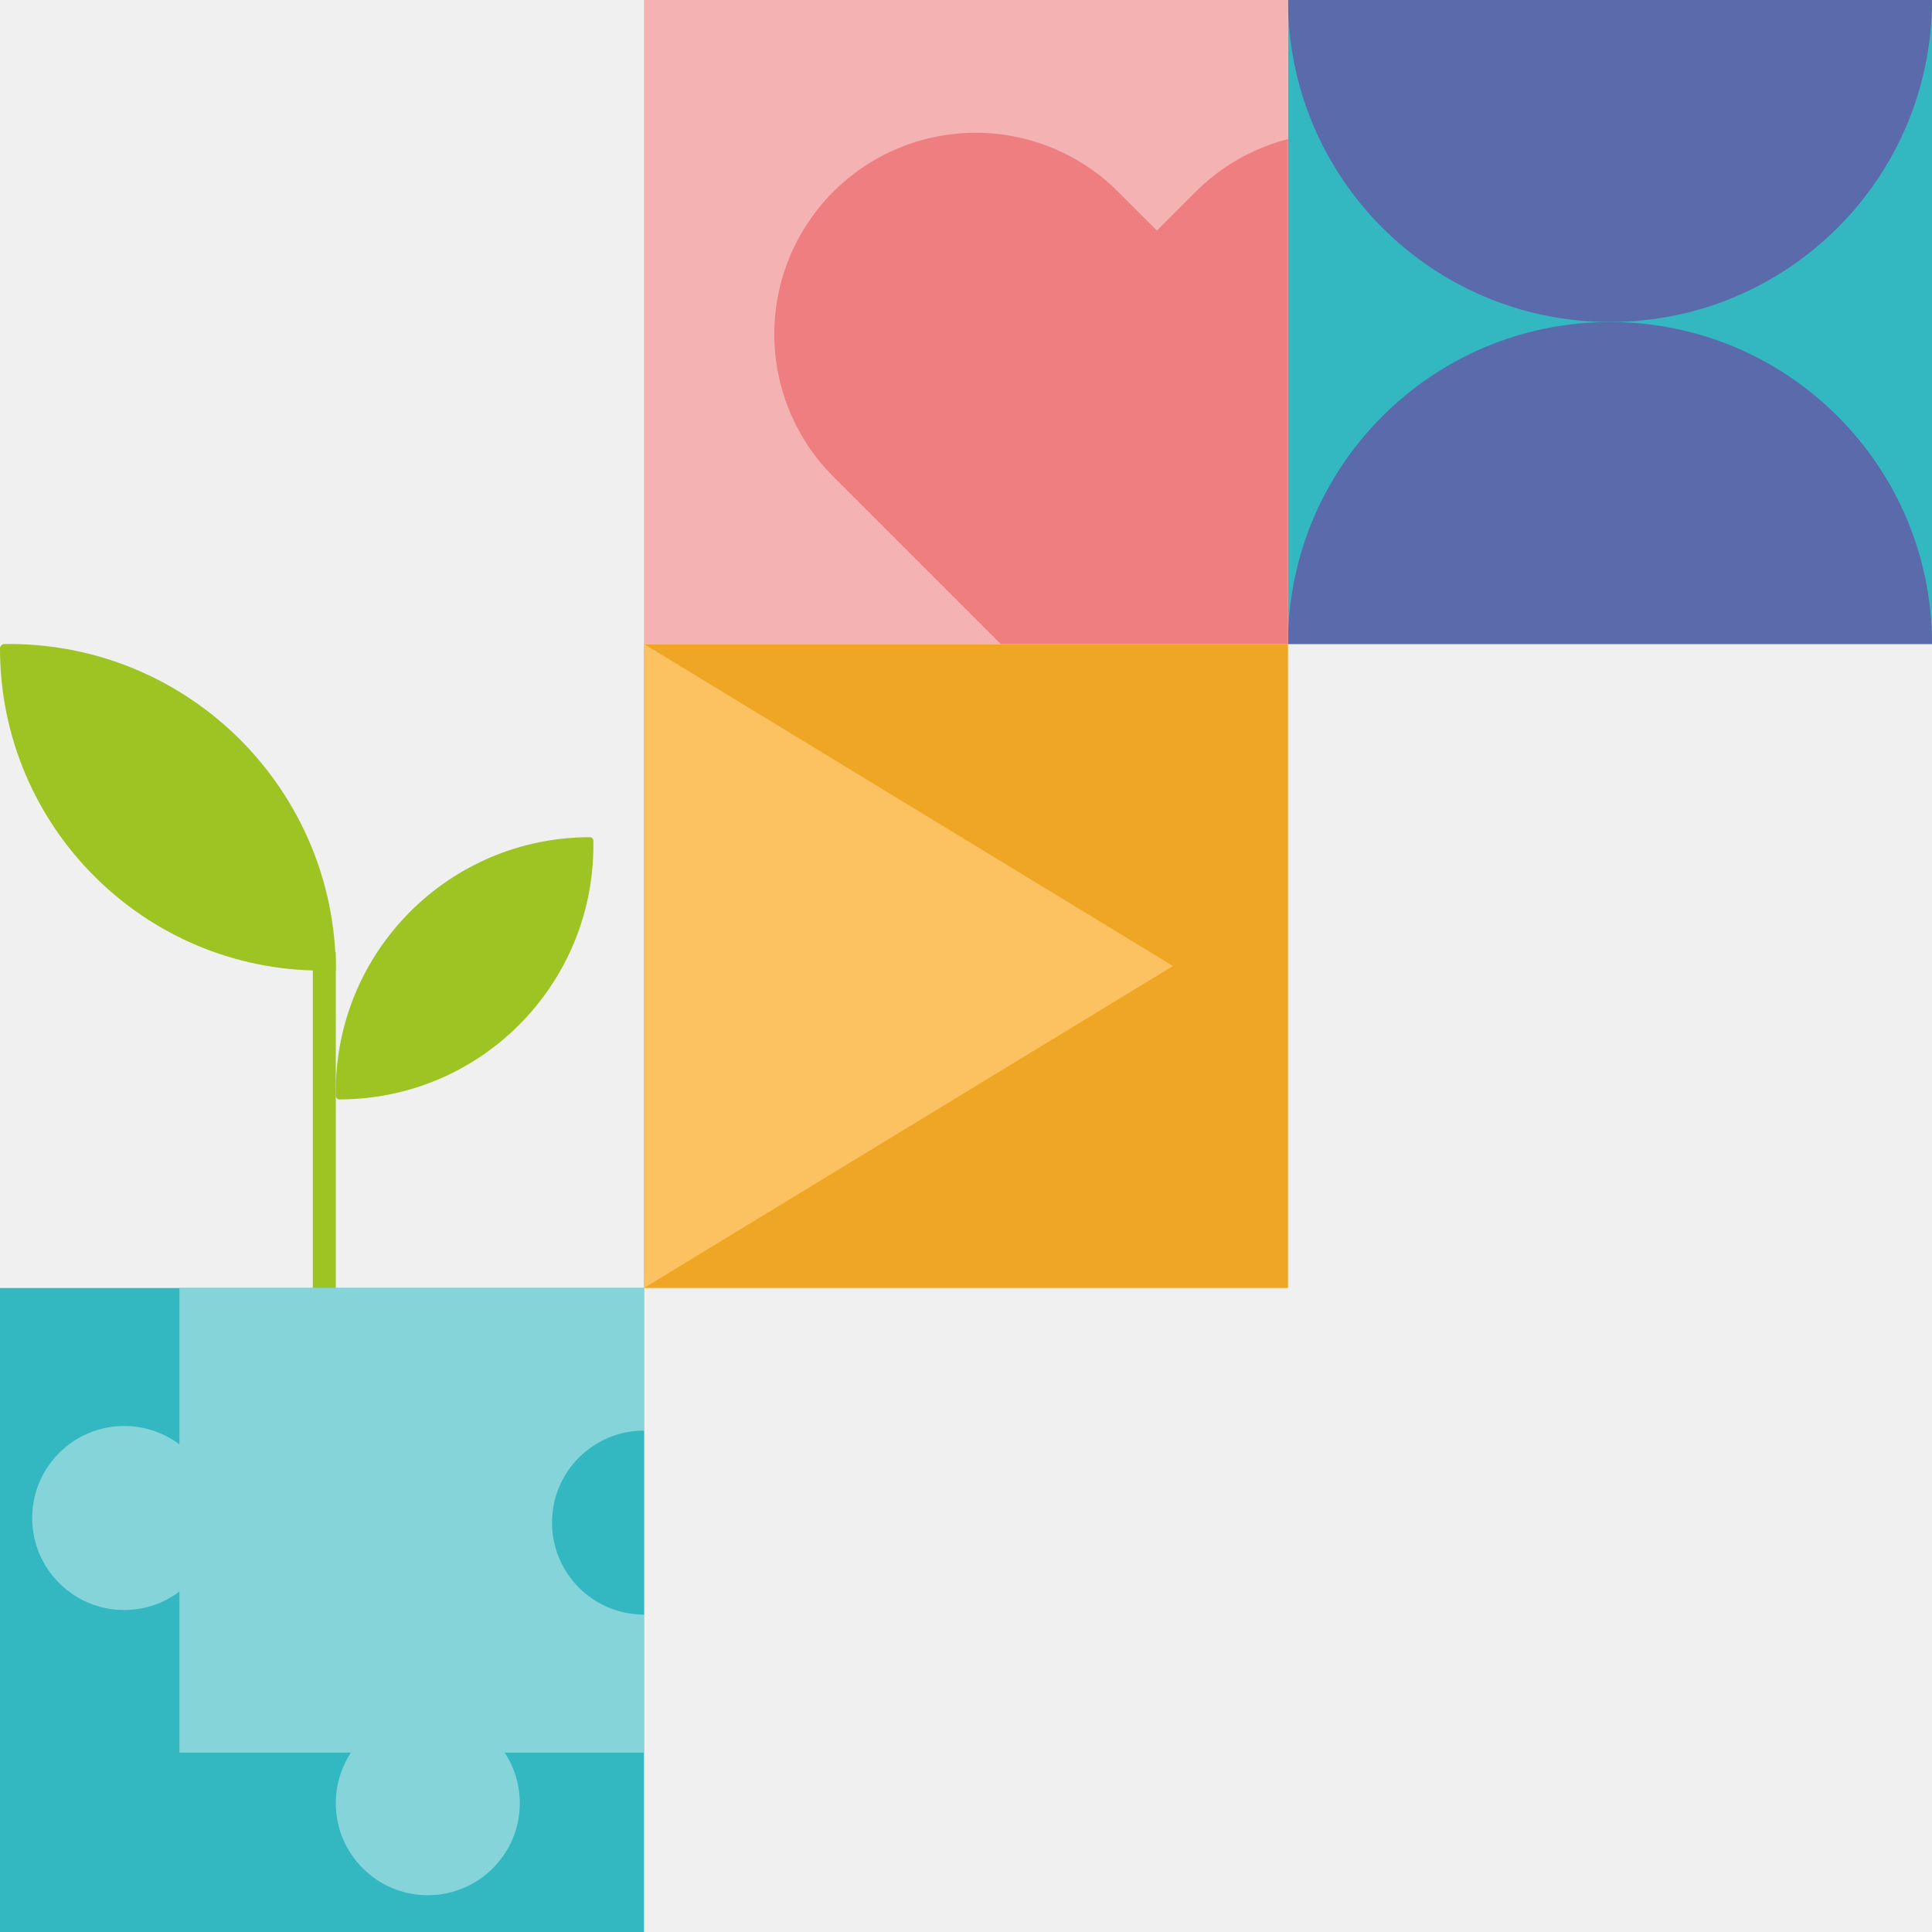
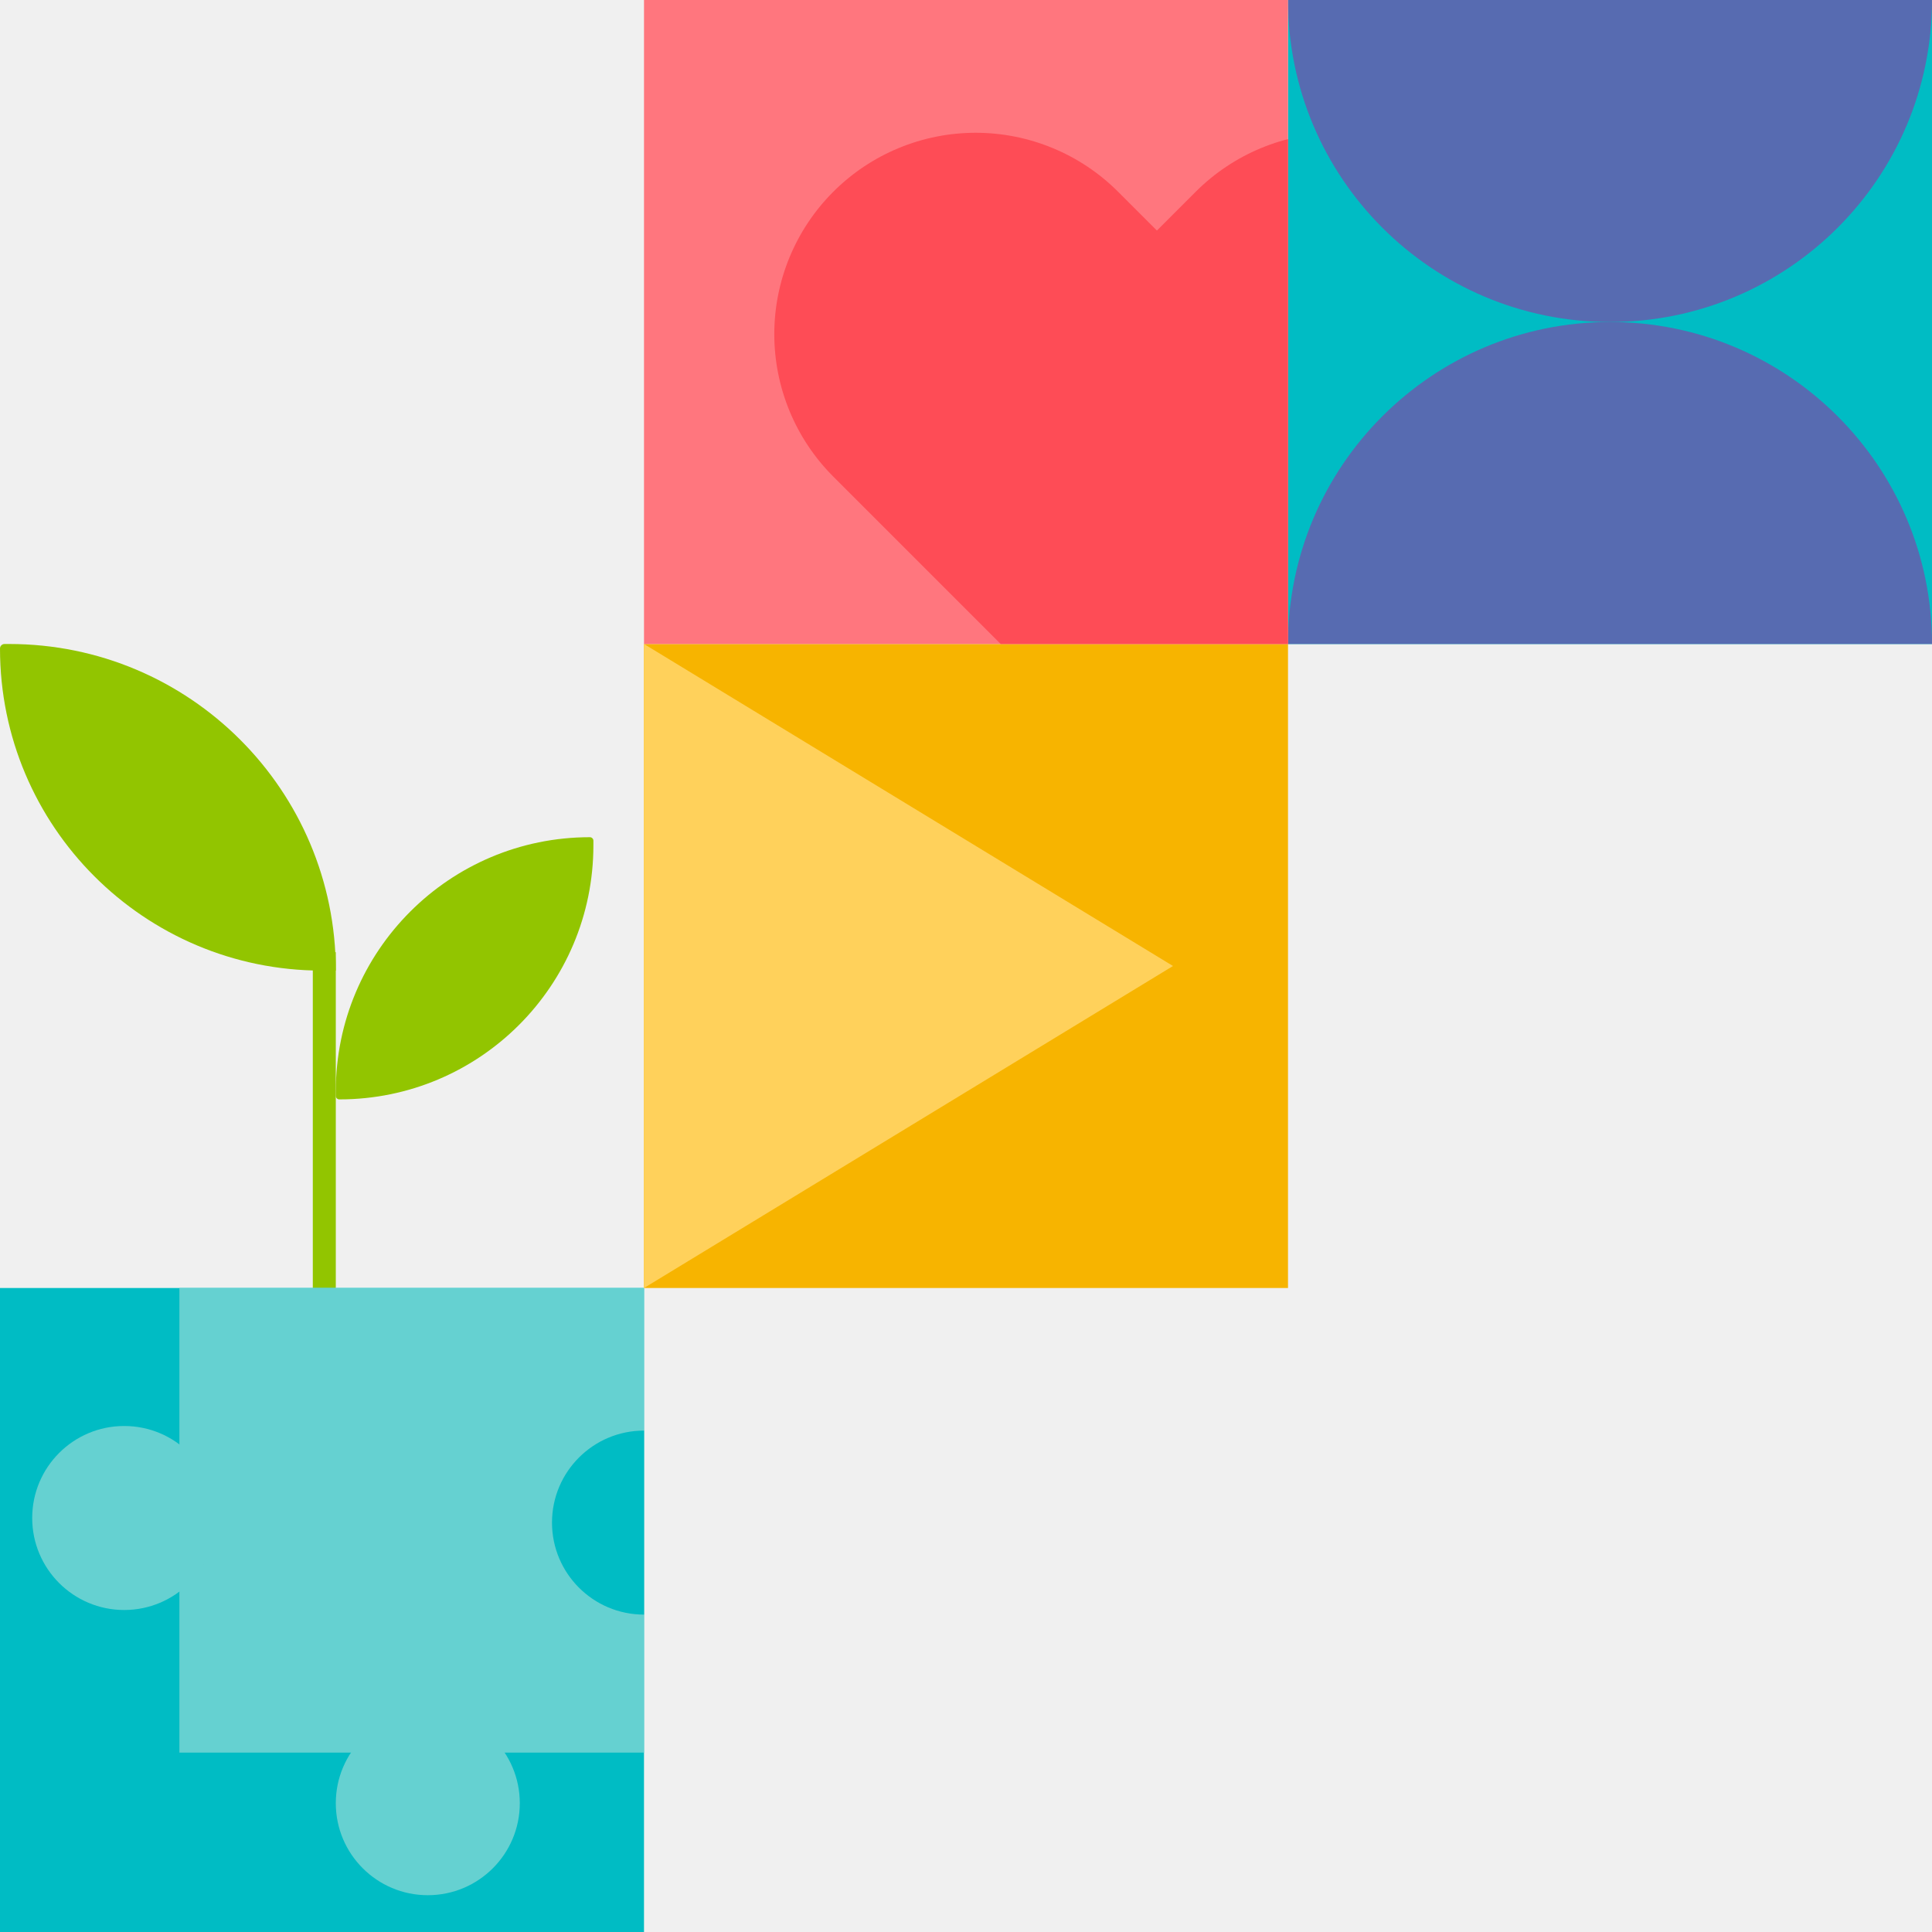
<svg xmlns="http://www.w3.org/2000/svg" width="420" height="420" viewBox="0 0 420 420" fill="none">
-   <path d="M0 140.981C0 140.439 0.439 140 0.981 140H2C41.212 140 73 171.788 73 211H70.019C31.349 211 0 179.652 0 140.981Z" fill="#9DC423" />
-   <path d="M73 237.237C73 206.73 97.73 182 128.237 182V182C128.658 182 129 182.342 129 182.763V183.763C129 214.27 104.27 239 73.763 239V239C73.342 239 73 238.658 73 238.237V237.237Z" fill="#9DC423" />
-   <rect x="68" y="207" width="5" height="73" fill="#9DC423" />
+   <path d="M0 140.981C0 140.439 0.439 140 0.981 140H2C41.212 140 73 171.788 73 211H70.019C31.349 211 0 179.652 0 140.981Z" fill="#92C500" />
+   <path d="M73 237.237C73 206.73 97.73 182 128.237 182V182C128.658 182 129 182.342 129 182.763V183.763C129 214.27 104.27 239 73.763 239V239C73.342 239 73 238.658 73 238.237V237.237Z" fill="#92C500" />
+   <rect x="68" y="207" width="5" height="73" fill="#92C500" />
  <g clip-path="url(#clip0_2346_464)">
-     <rect width="140" height="140" transform="matrix(1 0 0 -1 0 420)" fill="#33B8C2" />
-     <rect x="39" y="280" width="101" height="101" fill="#85D4DA" />
-     <circle cx="93" cy="392" r="20" fill="#85D4DA" />
-     <circle cx="27" cy="330" r="20" fill="#85D4DA" />
-     <circle cx="140" cy="331" r="20" fill="#33B8C2" />
+     <rect width="140" height="140" transform="matrix(1 0 0 -1 0 420)" fill="#00BCC4" />
+     <rect x="39" y="280" width="101" height="101" fill="#65D1D1" />
+     <circle cx="93" cy="392" r="20" fill="#65D1D1" />
+     <circle cx="27" cy="330" r="20" fill="#65D1D1" />
+     <circle cx="140" cy="331" r="20" fill="#00BCC4" />
  </g>
-   <rect width="140" height="140" transform="matrix(1 0 0 -1 140 280)" fill="#EFA624" />
-   <path d="M255 210L140 140V280L255 210Z" fill="#FCC160" />
+   <rect width="140" height="140" transform="matrix(1 0 0 -1 140 280)" fill="#F7B400" />
+   <path d="M255 210L140 140V280L255 210Z" fill="#FFD15B" />
  <g clip-path="url(#clip1_2346_464)">
-     <rect width="140" height="140" transform="matrix(1 0 0 -1 280 140)" fill="#33B8C2" />
-     <circle cx="70" cy="70" r="70" transform="matrix(1 0 0 -1 280 70)" fill="#5B6AAB" />
-     <circle cx="70" cy="70" r="70" transform="matrix(1 0 0 -1 280 210)" fill="#5B6AAB" />
+     <rect width="140" height="140" transform="matrix(1 0 0 -1 280 140)" fill="#00BCC4" />
+     <circle cx="70" cy="70" r="70" transform="matrix(1 0 0 -1 280 70)" fill="#576BB1" />
+     <circle cx="70" cy="70" r="70" transform="matrix(1 0 0 -1 280 210)" fill="#576BB1" />
  </g>
  <g clip-path="url(#clip2_2346_464)">
-     <rect width="140" height="140" transform="matrix(1 0 0 -1 140 140)" fill="#F5B2B3" />
-     <path d="M321.852 41.687C317.787 37.62 312.961 34.394 307.649 32.193C302.337 29.992 296.644 28.859 290.894 28.859C285.144 28.859 279.451 29.992 274.139 32.193C268.827 34.394 264.001 37.62 259.936 41.687L251.5 50.123L243.064 41.687C234.854 33.476 223.718 28.864 212.106 28.864C200.495 28.864 189.359 33.476 181.148 41.687C172.938 49.897 168.325 61.033 168.325 72.645C168.325 84.256 172.938 95.392 181.148 103.603L251.5 173.954L321.852 103.603C325.918 99.538 329.144 94.712 331.345 89.4C333.546 84.088 334.679 78.394 334.679 72.645C334.679 66.895 333.546 61.202 331.345 55.89C329.144 50.578 325.918 45.752 321.852 41.687Z" fill="#EF7E81" />
+     <rect width="140" height="140" transform="matrix(1 0 0 -1 140 140)" fill="#FF767E" />
+     <path d="M321.852 41.687C317.787 37.62 312.961 34.394 307.649 32.193C302.337 29.992 296.644 28.859 290.894 28.859C285.144 28.859 279.451 29.992 274.139 32.193C268.827 34.394 264.001 37.62 259.936 41.687L251.5 50.123L243.064 41.687C234.854 33.476 223.718 28.864 212.106 28.864C200.495 28.864 189.359 33.476 181.148 41.687C172.938 49.897 168.325 61.033 168.325 72.645C168.325 84.256 172.938 95.392 181.148 103.603L251.5 173.954L321.852 103.603C325.918 99.538 329.144 94.712 331.345 89.4C333.546 84.088 334.679 78.394 334.679 72.645C334.679 66.895 333.546 61.202 331.345 55.89C329.144 50.578 325.918 45.752 321.852 41.687Z" fill="#FE4C56" />
  </g>
  <defs>
    <clipPath id="clip0_2346_464">
      <rect width="140" height="140" fill="white" transform="matrix(1 0 0 -1 0 420)" />
    </clipPath>
    <clipPath id="clip1_2346_464">
      <rect width="140" height="140" fill="white" transform="matrix(1 0 0 -1 280 140)" />
    </clipPath>
    <clipPath id="clip2_2346_464">
      <rect width="140" height="140" fill="white" transform="matrix(1 0 0 -1 140 140)" />
    </clipPath>
  </defs>
</svg>
